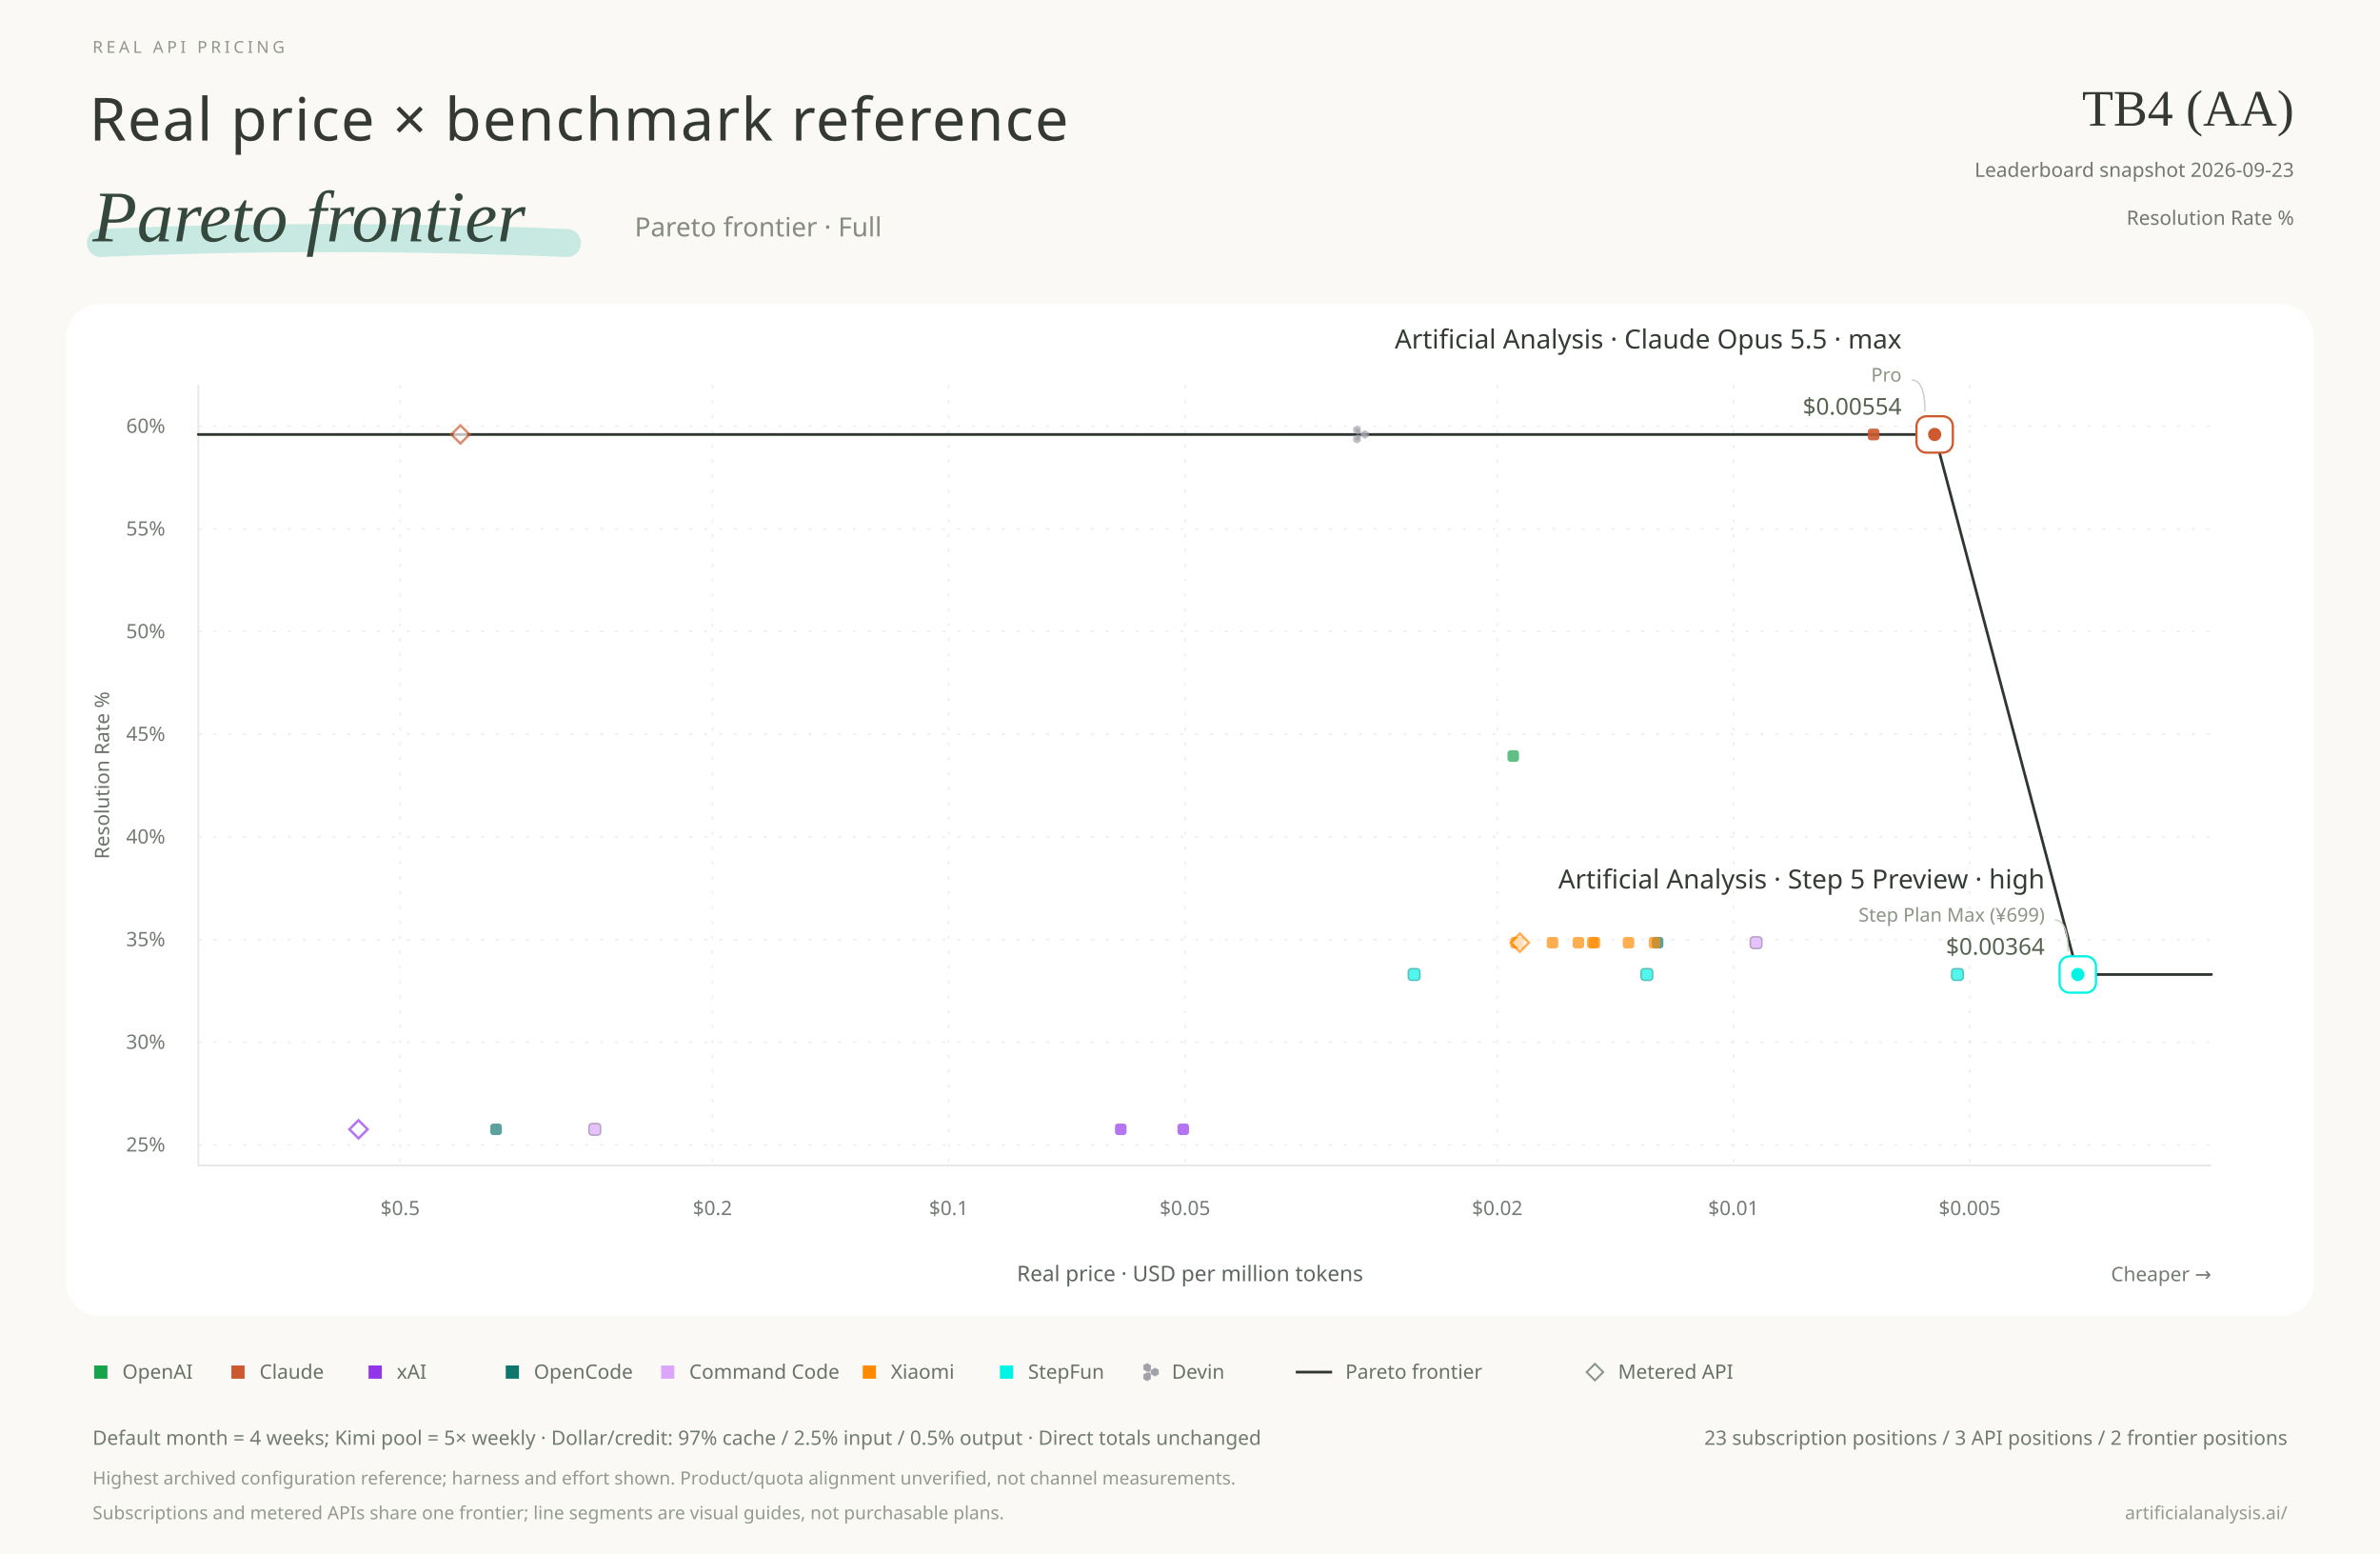
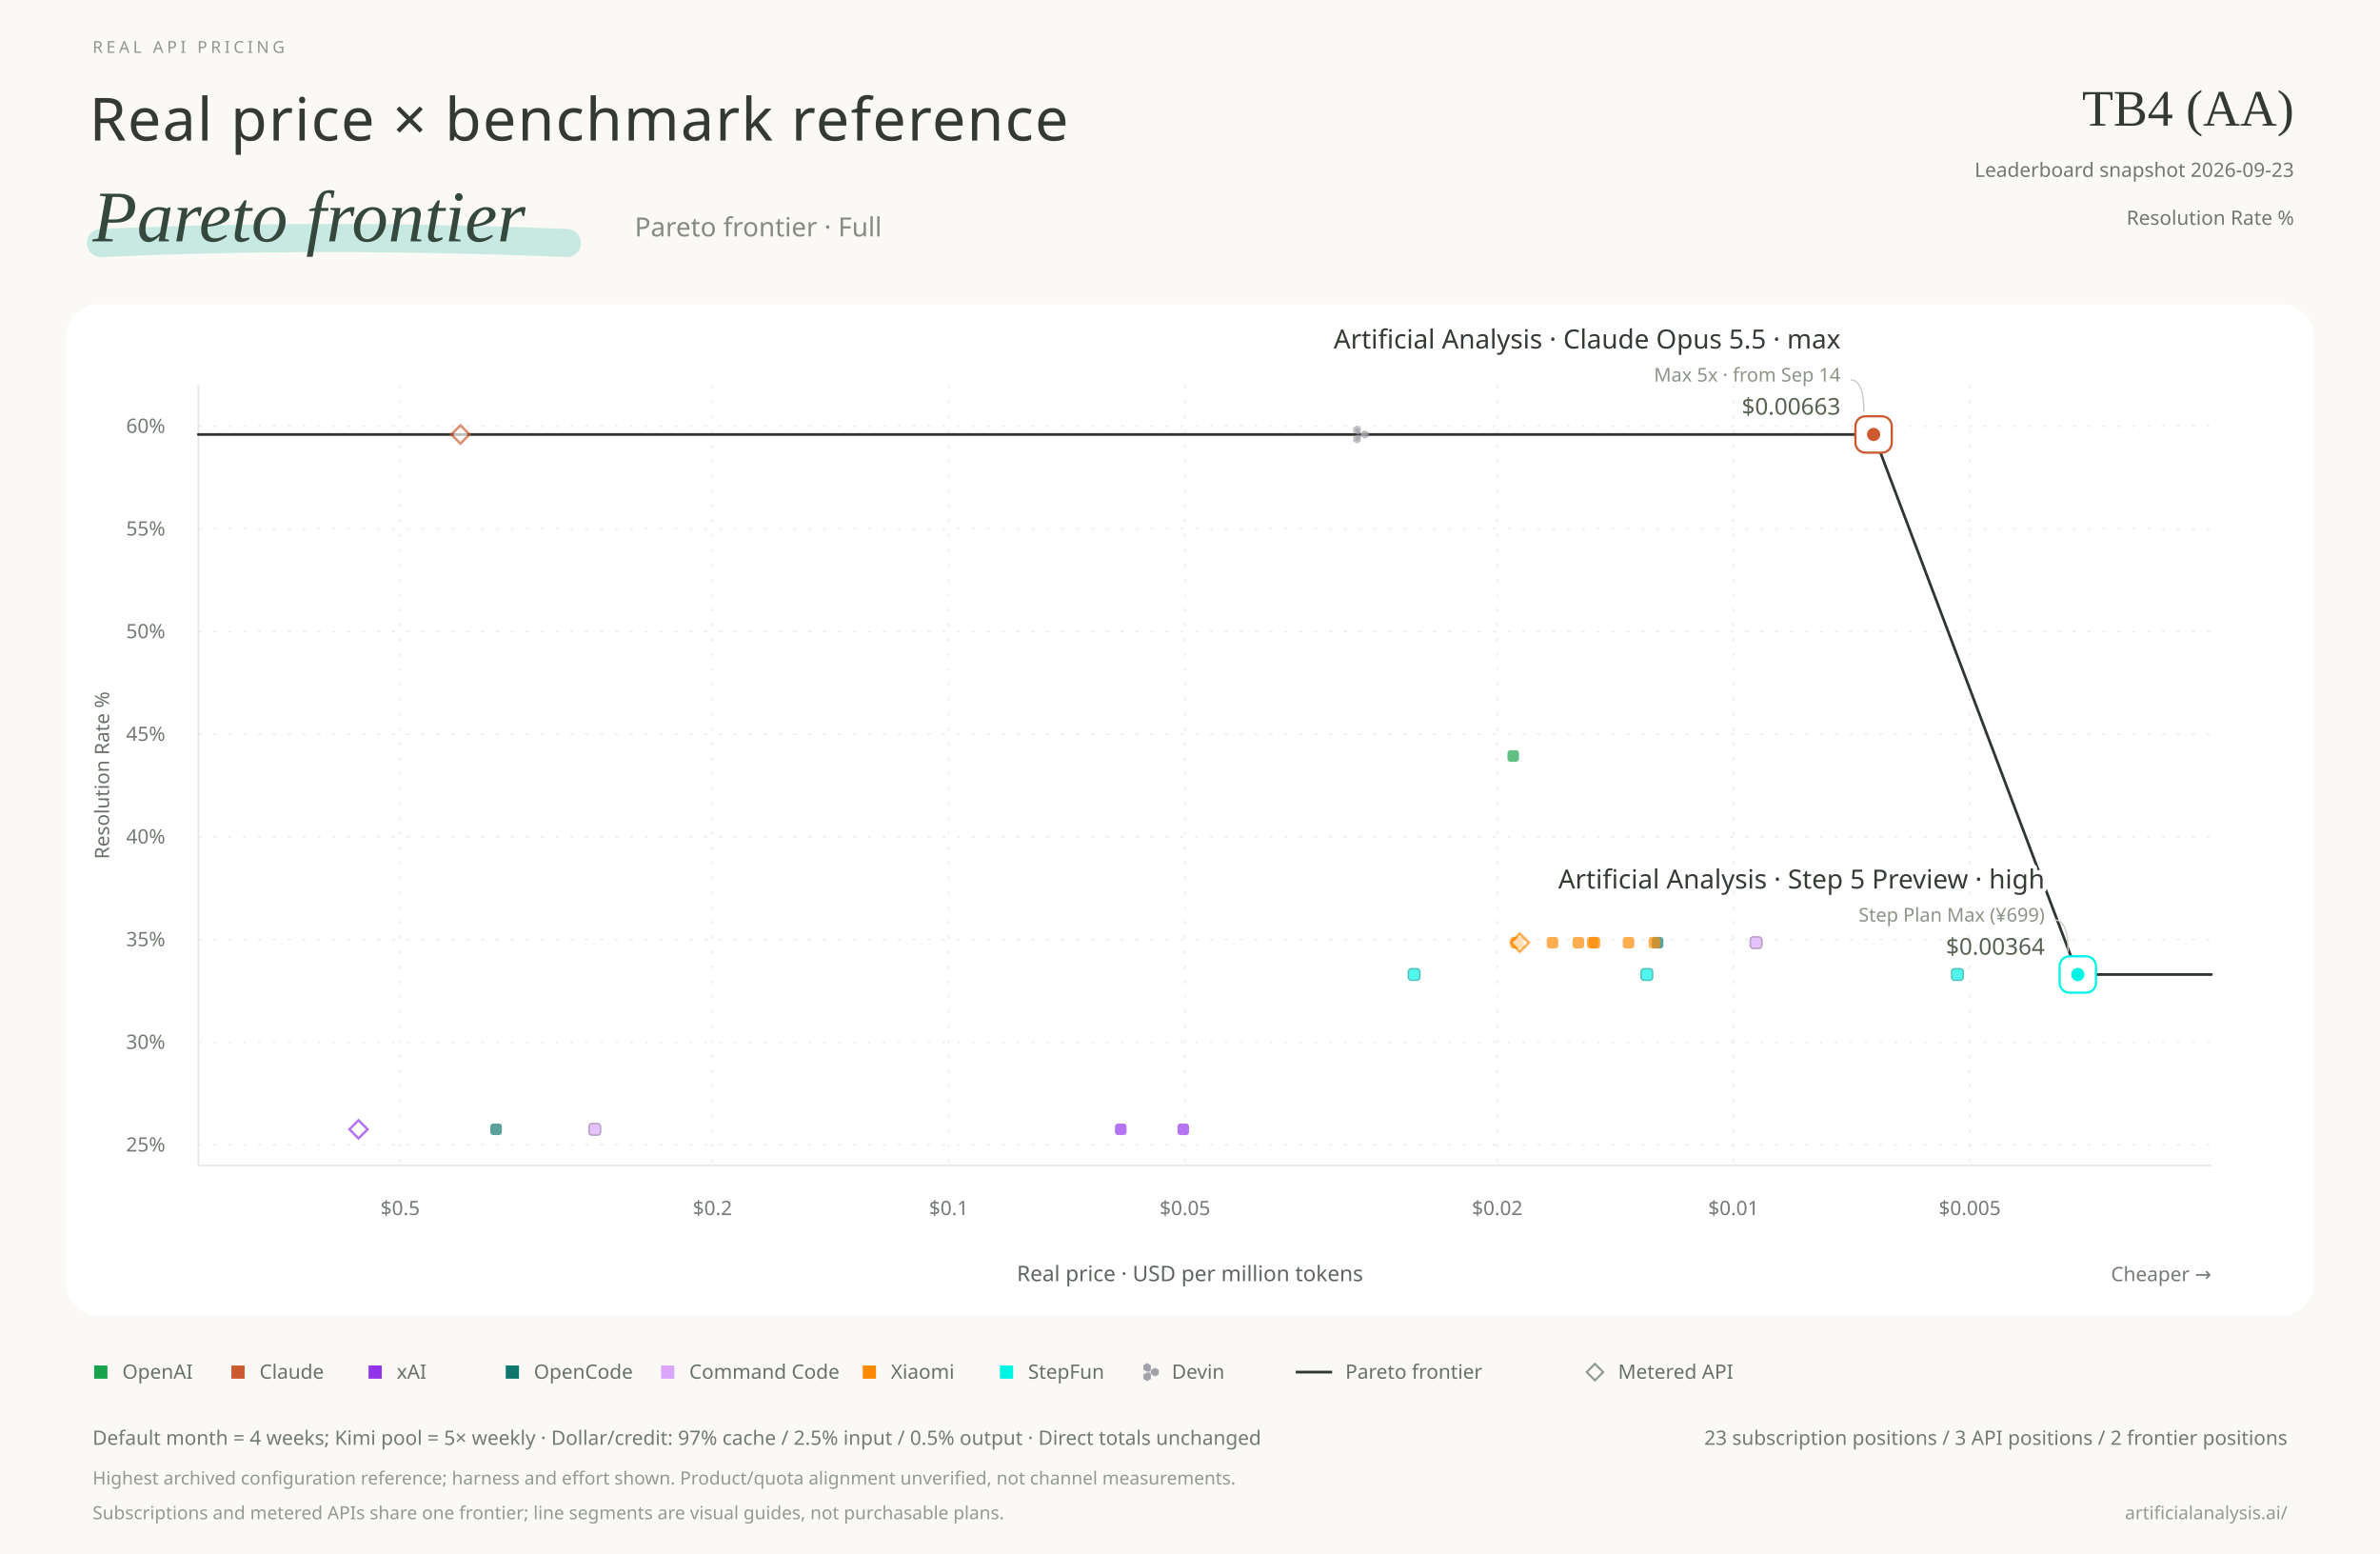
<svg xmlns="http://www.w3.org/2000/svg" width="1440" height="940" viewBox="0 0 1440 940" role="img" aria-labelledby="title desc">
  <style>text{font-family:"Microsoft YaHei","Segoe UI",sans-serif} .serif{font-family:"Times New Roman",serif} .number{font-family:"Segoe UI",sans-serif;font-variant-numeric:tabular-nums} .label-name{paint-order:stroke;stroke:#fff;stroke-width:5px;stroke-linejoin:round} .point:hover{opacity:1}</style>
  <rect width="1440" height="940" fill="#FAF9F6" />
  <text x="56.000" y="32.000" font-size="10" fill="#90968D" text-anchor="start" font-weight="400" letter-spacing="2.1">REAL API PRICING</text>
  <text x="54.000" y="85.000" font-size="36" fill="#343A33" text-anchor="start" font-weight="300" letter-spacing=".8">Real price × benchmark reference</text>
  <path d="M61 147 Q197 141 343 147" stroke="#9FDDD0" stroke-width="17" stroke-linecap="round" opacity=".55" fill="none" />
  <text x="56.000" y="146.000" font-size="44" fill="#35483E" text-anchor="start" font-weight="400" class="serif" font-style="italic">Pareto frontier</text>
  <text x="384.000" y="143.000" font-size="16" fill="#858B81" text-anchor="start" font-weight="300">Pareto frontier · Full</text>
  <text x="1388.000" y="76.000" font-size="31" fill="#343A33" text-anchor="end" font-weight="400" class="serif">TB4 (AA)</text>
  <text x="1388.000" y="107.000" font-size="12" fill="#737771" text-anchor="end" font-weight="400">Leaderboard snapshot  2026-09-23</text>
  <text x="1388.000" y="136.000" font-size="12" fill="#737771" text-anchor="end" font-weight="400">Resolution Rate %</text>
  <rect x="40" y="184" width="1360" height="612" rx="20" fill="#FFFFFF" />
  <path d="M1191.768 233V705" stroke="#E8EBE7" stroke-dasharray="2 7" opacity=".8" />
  <text x="1191.768" y="735.000" font-size="12" fill="#747B74" text-anchor="middle" font-weight="400" class="number">$0.005</text>
  <path d="M1048.832 233V705" stroke="#E8EBE7" stroke-dasharray="2 7" opacity=".8" />
  <text x="1048.832" y="735.000" font-size="12" fill="#747B74" text-anchor="middle" font-weight="400" class="number">$0.01</text>
  <path d="M905.896 233V705" stroke="#E8EBE7" stroke-dasharray="2 7" opacity=".8" />
  <text x="905.896" y="735.000" font-size="12" fill="#747B74" text-anchor="middle" font-weight="400" class="number">$0.02</text>
  <path d="M716.946 233V705" stroke="#E8EBE7" stroke-dasharray="2 7" opacity=".8" />
  <text x="716.946" y="735.000" font-size="12" fill="#747B74" text-anchor="middle" font-weight="400" class="number">$0.05</text>
  <path d="M574.010 233V705" stroke="#E8EBE7" stroke-dasharray="2 7" opacity=".8" />
  <text x="574.010" y="735.000" font-size="12" fill="#747B74" text-anchor="middle" font-weight="400" class="number">$0.1</text>
  <path d="M431.074 233V705" stroke="#E8EBE7" stroke-dasharray="2 7" opacity=".8" />
  <text x="431.074" y="735.000" font-size="12" fill="#747B74" text-anchor="middle" font-weight="400" class="number">$0.2</text>
  <path d="M242.124 233V705" stroke="#E8EBE7" stroke-dasharray="2 7" opacity=".8" />
  <text x="242.124" y="735.000" font-size="12" fill="#747B74" text-anchor="middle" font-weight="400" class="number">$0.5</text>
  <path d="M120 692.579H1338" stroke="#E8EBE7" stroke-dasharray="2 7" opacity=".8" />
  <text x="100.000" y="696.579" font-size="12" fill="#747B74" text-anchor="end" font-weight="400" class="number">25%</text>
  <path d="M120 630.474H1338" stroke="#E8EBE7" stroke-dasharray="2 7" opacity=".8" />
  <text x="100.000" y="634.474" font-size="12" fill="#747B74" text-anchor="end" font-weight="400" class="number">30%</text>
  <path d="M120 568.368H1338" stroke="#E8EBE7" stroke-dasharray="2 7" opacity=".8" />
  <text x="100.000" y="572.368" font-size="12" fill="#747B74" text-anchor="end" font-weight="400" class="number">35%</text>
  <path d="M120 506.263H1338" stroke="#E8EBE7" stroke-dasharray="2 7" opacity=".8" />
  <text x="100.000" y="510.263" font-size="12" fill="#747B74" text-anchor="end" font-weight="400" class="number">40%</text>
  <path d="M120 444.158H1338" stroke="#E8EBE7" stroke-dasharray="2 7" opacity=".8" />
  <text x="100.000" y="448.158" font-size="12" fill="#747B74" text-anchor="end" font-weight="400" class="number">45%</text>
  <path d="M120 382.053H1338" stroke="#E8EBE7" stroke-dasharray="2 7" opacity=".8" />
  <text x="100.000" y="386.053" font-size="12" fill="#747B74" text-anchor="end" font-weight="400" class="number">50%</text>
  <path d="M120 319.947H1338" stroke="#E8EBE7" stroke-dasharray="2 7" opacity=".8" />
  <text x="100.000" y="323.947" font-size="12" fill="#747B74" text-anchor="end" font-weight="400" class="number">55%</text>
  <path d="M120 257.842H1338" stroke="#E8EBE7" stroke-dasharray="2 7" opacity=".8" />
  <text x="100.000" y="261.842" font-size="12" fill="#747B74" text-anchor="end" font-weight="400" class="number">60%</text>
  <path d="M120 233V705H1338" fill="none" stroke="#E3E7E2" />
  <text x="66.000" y="469.000" font-size="12" fill="#697169" text-anchor="middle" font-weight="400" transform="rotate(-90 66 469.0)">Resolution Rate %</text>
  <text x="720.000" y="775.000" font-size="13" fill="#5D655E" text-anchor="middle" font-weight="400">Real price · USD per million tokens</text>
  <text x="1338.000" y="775.000" font-size="12" fill="#737B74" text-anchor="end" font-weight="400">Cheaper →</text>
-   <path id="frontier" d="M120.000,262.811 L1170.550,262.811 L1257.156,589.484 L1338.000,589.484" fill="none" stroke="#303630" stroke-width="1.65" stroke-linecap="round" stroke-linejoin="round" />
+   <path id="frontier" d="M120.000,262.811 L1133.612,262.811 L1257.156,589.484 L1338.000,589.484" fill="none" stroke="#303630" stroke-width="1.65" stroke-linecap="round" stroke-linejoin="round" />
  <g class="point" data-billing="subscription" data-frontier="false" data-price="0.019083969" data-score="43.94" data-x="915.564" data-y="457.324" transform="translate(915.564 457.324)">
    <rect x="-3.5" y="-3.5" width="7" height="7" rx="1.8" fill="#16A34A" opacity=".68" />
  </g>
  <g class="point" data-billing="subscription" data-frontier="false" data-price="0.029895366" data-score="59.6" data-x="823.005" data-y="262.811" transform="translate(823.005 262.811)">
    <path d="M0.11,-1.63 L-1.97,-0.43 L-4.05,-1.63 L-4.05,-4.03 L-1.97,-5.23 L0.11,-4.03Z M0.11,4.03 L-1.97,5.23 L-4.05,4.03 L-4.05,1.63 L-1.97,0.43 L0.11,1.63Z M4.91,1.20 L2.83,2.40 L0.75,1.20 L0.75,-1.20 L2.83,-2.40 L4.91,-1.20Z" fill="#A1A1AA" opacity="0.68" stroke="#A1A1AA" stroke-width="0.43" stroke-linejoin="round" />
    <path d="M-0.89,-1.27 L-1.87,-2.69 M-0.89,1.27 L-1.87,2.69 M1.27,0.00 L2.69,0.00" stroke="#A1A1AA" stroke-width="2.16" stroke-linecap="round" opacity="0.68" fill="none" />
  </g>
  <g class="point" data-billing="subscription" data-frontier="false" data-price="0.0066291018" data-score="59.6" data-x="1133.609" data-y="262.811" transform="translate(1133.609 262.811)">
+     <rect x="-3.5" y="-3.5" width="7" height="7" rx="1.8" fill="#CC5A2E" opacity=".68" />
+   </g>
+   <g class="point" data-billing="subscription" data-frontier="false" data-price="0.0068989307" data-score="59.6" data-x="1125.382" data-y="262.811" transform="translate(1125.382 262.811)">
    <rect x="-3.5" y="-3.5" width="7" height="7" rx="1.8" fill="#CC5A2E" opacity=".68" />
  </g>
  <g class="point" data-billing="subscription" data-frontier="false" data-price="0.060362173" data-score="25.76" data-x="678.108" data-y="683.139" transform="translate(678.108 683.139)">
    <rect x="-3.5" y="-3.5" width="7" height="7" rx="1.8" fill="#9333EA" opacity=".68" />
  </g>
  <g class="point" data-billing="subscription" data-frontier="false" data-price="0.050251256" data-score="25.76" data-x="715.912" data-y="683.139" transform="translate(715.912 683.139)">
    <rect x="-3.5" y="-3.5" width="7" height="7" rx="1.8" fill="#9333EA" opacity=".68" />
  </g>
  <g class="point" data-billing="subscription" data-frontier="false" data-price="0.37735849" data-score="25.76" data-x="300.154" data-y="683.139" transform="translate(300.154 683.139)">
    <rect x="-3.5" y="-3.5" width="7" height="7" rx="1.8" fill="#0F766E" opacity=".68" />
  </g>
  <g class="point" data-billing="subscription" data-frontier="false" data-price="0.012493753" data-score="34.85" data-x="1002.920" data-y="570.232" transform="translate(1002.920 570.232)">
    <rect x="-3.5" y="-3.5" width="7" height="7" rx="1.8" fill="#0F766E" opacity=".68" />
  </g>
  <g class="point" data-billing="subscription" data-frontier="false" data-price="0.28248588" data-score="25.76" data-x="359.867" data-y="683.139" transform="translate(359.867 683.139)">
    <rect x="-3.5" y="-3.5" width="7" height="7" rx="1.8" fill="#DBA6FA" opacity=".68" stroke="#9571AA" stroke-width=".9" />
  </g>
  <g class="point" data-billing="subscription" data-frontier="false" data-price="0.0093589144" data-score="34.85" data-x="1062.495" data-y="570.232" transform="translate(1062.495 570.232)">
    <rect x="-3.5" y="-3.5" width="7" height="7" rx="1.8" fill="#DBA6FA" opacity=".68" stroke="#9571AA" stroke-width=".9" />
  </g>
  <g class="point" data-billing="subscription" data-frontier="false" data-price="0.025524451" data-score="33.3" data-x="855.600" data-y="589.484" transform="translate(855.600 589.484)">
    <rect x="-3.5" y="-3.5" width="7" height="7" rx="1.8" fill="#00F4E5" opacity=".68" stroke="#00A69C" stroke-width=".9" />
  </g>
  <g class="point" data-billing="subscription" data-frontier="false" data-price="0.012893591" data-score="33.3" data-x="996.424" data-y="589.484" transform="translate(996.424 589.484)">
    <rect x="-3.5" y="-3.5" width="7" height="7" rx="1.8" fill="#00F4E5" opacity=".68" stroke="#00A69C" stroke-width=".9" />
  </g>
  <g class="point" data-billing="subscription" data-frontier="false" data-price="0.0051833009" data-score="33.3" data-x="1184.343" data-y="589.484" transform="translate(1184.343 589.484)">
    <rect x="-3.5" y="-3.5" width="7" height="7" rx="1.8" fill="#00F4E5" opacity=".68" stroke="#00A69C" stroke-width=".9" />
  </g>
  <g class="point" data-billing="subscription" data-frontier="true" data-price="0.0036413211" data-score="33.3" data-x="1257.156" data-y="589.484" transform="translate(1257.156 589.484)">
    <rect x="-11" y="-11" width="22" height="22" rx="6" fill="#FFF" stroke="#00F4E5" stroke-width="1.35" />
    <circle r="4" fill="#00F4E5" />
  </g>
  <g class="point" data-billing="subscription" data-frontier="false" data-price="0.018927445" data-score="34.85" data-x="917.263" data-y="570.232" transform="translate(917.263 570.232)">
    <rect x="-3.5" y="-3.5" width="7" height="7" rx="1.8" fill="#FF8A00" opacity=".68" />
  </g>
  <g class="point" data-billing="subscription" data-frontier="false" data-price="0.01511335" data-score="34.85" data-x="963.668" data-y="570.232" transform="translate(963.668 570.232)">
    <rect x="-3.5" y="-3.5" width="7" height="7" rx="1.8" fill="#FF8A00" opacity=".68" />
  </g>
  <g class="point" data-billing="subscription" data-frontier="false" data-price="0.01880141" data-score="34.85" data-x="918.640" data-y="570.232" transform="translate(918.640 570.232)">
    <rect x="-3.5" y="-3.5" width="7" height="7" rx="1.8" fill="#FF8A00" opacity=".68" />
  </g>
  <g class="point" data-billing="subscription" data-frontier="false" data-price="0.015037594" data-score="34.85" data-x="964.704" data-y="570.232" transform="translate(964.704 570.232)">
    <rect x="-3.5" y="-3.5" width="7" height="7" rx="1.8" fill="#FF8A00" opacity=".68" />
  </g>
  <g class="point" data-billing="subscription" data-frontier="false" data-price="0.017006803" data-score="34.85" data-x="939.327" data-y="570.232" transform="translate(939.327 570.232)">
    <rect x="-3.5" y="-3.5" width="7" height="7" rx="1.8" fill="#FF8A00" opacity=".68" />
  </g>
  <g class="point" data-billing="subscription" data-frontier="false" data-price="0.013605442" data-score="34.85" data-x="985.342" data-y="570.232" transform="translate(985.342 570.232)">
    <rect x="-3.5" y="-3.5" width="7" height="7" rx="1.8" fill="#FF8A00" opacity=".68" />
  </g>
  <g class="point" data-billing="subscription" data-frontier="false" data-price="0.015762926" data-score="34.85" data-x="954.990" data-y="570.232" transform="translate(954.990 570.232)">
    <rect x="-3.5" y="-3.5" width="7" height="7" rx="1.8" fill="#FF8A00" opacity=".68" />
  </g>
  <g class="point" data-billing="subscription" data-frontier="false" data-price="0.01261034" data-score="34.85" data-x="1001.005" data-y="570.232" transform="translate(1001.005 570.232)">
    <rect x="-3.5" y="-3.5" width="7" height="7" rx="1.8" fill="#FF8A00" opacity=".68" />
  </g>
-   <g class="point" data-billing="subscription" data-frontier="true" data-price="0.0055418549" data-score="59.6" data-x="1170.550" data-y="262.811" transform="translate(1170.550 262.811)">
+   <g class="point" data-billing="subscription" data-frontier="true" data-price="0.0066290139" data-score="59.6" data-x="1133.612" data-y="262.811" transform="translate(1133.612 262.811)">
    <rect x="-11" y="-11" width="22" height="22" rx="6" fill="#FFF" stroke="#CC5A2E" stroke-width="1.35" />
    <circle r="4" fill="#CC5A2E" />
-   </g>
-   <g class="point" data-billing="subscription" data-frontier="false" data-price="0.0066290139" data-score="59.6" data-x="1133.612" data-y="262.811" transform="translate(1133.612 262.811)">
-     <rect x="-3.5" y="-3.5" width="7" height="7" rx="1.8" fill="#CC5A2E" opacity=".68" />
  </g>
  <g class="point" data-billing="metered" data-frontier="false" data-price="0.565" data-score="25.76" data-x="216.921" data-y="683.139" transform="translate(216.921 683.139)">
    <path d="M0 -5.5L5.5 0 0 5.5 -5.5 0Z" fill="white" stroke="#9333EA" stroke-width="1.5" opacity=".68" />
  </g>
  <g class="point" data-billing="metered" data-frontier="false" data-price="0.018717" data-score="34.85" data-x="919.568" data-y="570.232" transform="translate(919.568 570.232)">
    <path d="M0 -5.5L5.5 0 0 5.5 -5.5 0Z" fill="white" stroke="#FF8A00" stroke-width="1.5" opacity=".68" />
  </g>
  <g class="point" data-billing="metered" data-frontier="false" data-price="0.419" data-score="59.6" data-x="278.569" data-y="262.811" transform="translate(278.569 262.811)">
    <path d="M0 -5.5L5.5 0 0 5.5 -5.5 0Z" fill="white" stroke="#CC5A2E" stroke-width="1.5" opacity=".68" />
  </g>
  <g class="front-label" data-model="claude-opus-5.5">
-     <path d="M1164.692,249.002Q1164.692,229.811 1156.550,229.811" stroke="#C4CDC3" stroke-width=".8" fill="none" />
-     <text x="1150.550" y="210.811" font-size="16" fill="#343C34" text-anchor="end" font-weight="400" class="label-name">Artificial Analysis · Claude Opus 5.5 · max</text>
-     <text x="1150.550" y="230.811" font-size="11.5" fill="#8B9487" text-anchor="end" font-weight="400">Pro</text>
-     <text x="1150.550" y="250.811" font-size="14" fill="#566150" text-anchor="end" font-weight="400" class="number">$0.00554</text>
+     <path d="M1127.754,249.002Q1127.754,229.811 1119.612,229.811" stroke="#C4CDC3" stroke-width=".8" fill="none" />
+     <text x="1113.612" y="210.811" font-size="16" fill="#343C34" text-anchor="end" font-weight="400" class="label-name">Artificial Analysis · Claude Opus 5.5 · max</text>
+     <text x="1113.612" y="230.811" font-size="11.5" fill="#8B9487" text-anchor="end" font-weight="400">Max 5x · from Sep 14</text>
+     <text x="1113.612" y="250.811" font-size="14" fill="#566150" text-anchor="end" font-weight="400" class="number">$0.00663</text>
  </g>
  <g class="front-label" data-model="step-5-preview">
    <path d="M1251.298,575.675Q1251.298,556.484 1243.156,556.484" stroke="#C4CDC3" stroke-width=".8" fill="none" />
    <text x="1237.156" y="537.484" font-size="16" fill="#343C34" text-anchor="end" font-weight="400" class="label-name">Artificial Analysis · Step 5 Preview · high</text>
    <text x="1237.156" y="557.484" font-size="11.5" fill="#8B9487" text-anchor="end" font-weight="400">Step Plan Max (¥699)</text>
    <text x="1237.156" y="577.484" font-size="14" fill="#566150" text-anchor="end" font-weight="400" class="number">$0.00364</text>
  </g>
  <rect x="57" y="826" width="8" height="8" fill="#16A34A" />
  <text x="74.000" y="834.000" font-size="12" fill="#687168" text-anchor="start" font-weight="400">OpenAI</text>
  <rect x="140" y="826" width="8" height="8" fill="#CC5A2E" />
  <text x="157.000" y="834.000" font-size="12" fill="#687168" text-anchor="start" font-weight="400">Claude</text>
  <rect x="223" y="826" width="8" height="8" fill="#9333EA" />
  <text x="240.000" y="834.000" font-size="12" fill="#687168" text-anchor="start" font-weight="400">xAI</text>
  <rect x="306" y="826" width="8" height="8" fill="#0F766E" />
  <text x="323.000" y="834.000" font-size="12" fill="#687168" text-anchor="start" font-weight="400">OpenCode</text>
  <rect x="400" y="826" width="8" height="8" fill="#DBA6FA" />
  <text x="417.000" y="834.000" font-size="12" fill="#687168" text-anchor="start" font-weight="400">Command Code</text>
  <rect x="522" y="826" width="8" height="8" fill="#FF8A00" />
  <text x="539.000" y="834.000" font-size="12" fill="#687168" text-anchor="start" font-weight="400">Xiaomi</text>
  <rect x="605" y="826" width="8" height="8" fill="#00F4E5" />
  <text x="622.000" y="834.000" font-size="12" fill="#687168" text-anchor="start" font-weight="400">StepFun</text>
  <path d="M696.11,828.37 L694.03,829.57 L691.95,828.37 L691.95,825.97 L694.03,824.77 L696.11,825.97Z M696.11,834.03 L694.03,835.23 L691.95,834.03 L691.95,831.63 L694.03,830.43 L696.11,831.63Z M700.91,831.20 L698.83,832.40 L696.75,831.20 L696.75,828.80 L698.83,827.60 L700.91,828.80Z" fill="#A1A1AA" opacity="1.0" stroke="#A1A1AA" stroke-width="0.43" stroke-linejoin="round" />
  <path d="M695.11,828.73 L694.13,827.31 M695.11,831.27 L694.13,832.69 M697.27,830.00 L698.69,830.00" stroke="#A1A1AA" stroke-width="2.16" stroke-linecap="round" opacity="1.0" fill="none" />
  <text x="709.000" y="834.000" font-size="12" fill="#687168" text-anchor="start" font-weight="400">Devin</text>
  <path d="M784 830h22" stroke="#303630" stroke-width="1.65" />
  <text x="814.000" y="834.000" font-size="12" fill="#687168" text-anchor="start" font-weight="400">Pareto frontier</text>
  <path d="M965 825l5 5-5 5-5-5Z" fill="none" stroke="#8B958D" stroke-width="1.2" />
  <text x="979.000" y="834.000" font-size="12" fill="#687168" text-anchor="start" font-weight="400">Metered API</text>
  <text x="56.000" y="874.000" font-size="12" fill="#727B72" text-anchor="start" font-weight="400">Default month = 4 weeks; Kimi pool = 5× weekly · Dollar/credit: 97% cache / 2.5% input / 0.5% output · Direct totals unchanged</text>
  <text x="1384.000" y="874.000" font-size="12" fill="#727B72" text-anchor="end" font-weight="400">23 subscription positions / 3 API positions / 2 frontier positions</text>
  <text x="56.000" y="898.000" font-size="11" fill="#929A90" text-anchor="start" font-weight="400">Highest archived configuration reference; harness and effort shown. Product/quota alignment unverified, not channel measurements.</text>
  <text x="56.000" y="919.000" font-size="11" fill="#929A90" text-anchor="start" font-weight="400">Subscriptions and metered APIs share one frontier; line segments are visual guides, not purchasable plans.</text>
  <text x="1384.000" y="919.000" font-size="11" fill="#929A90" text-anchor="end" font-weight="400">artificialanalysis.ai/</text>
</svg>
